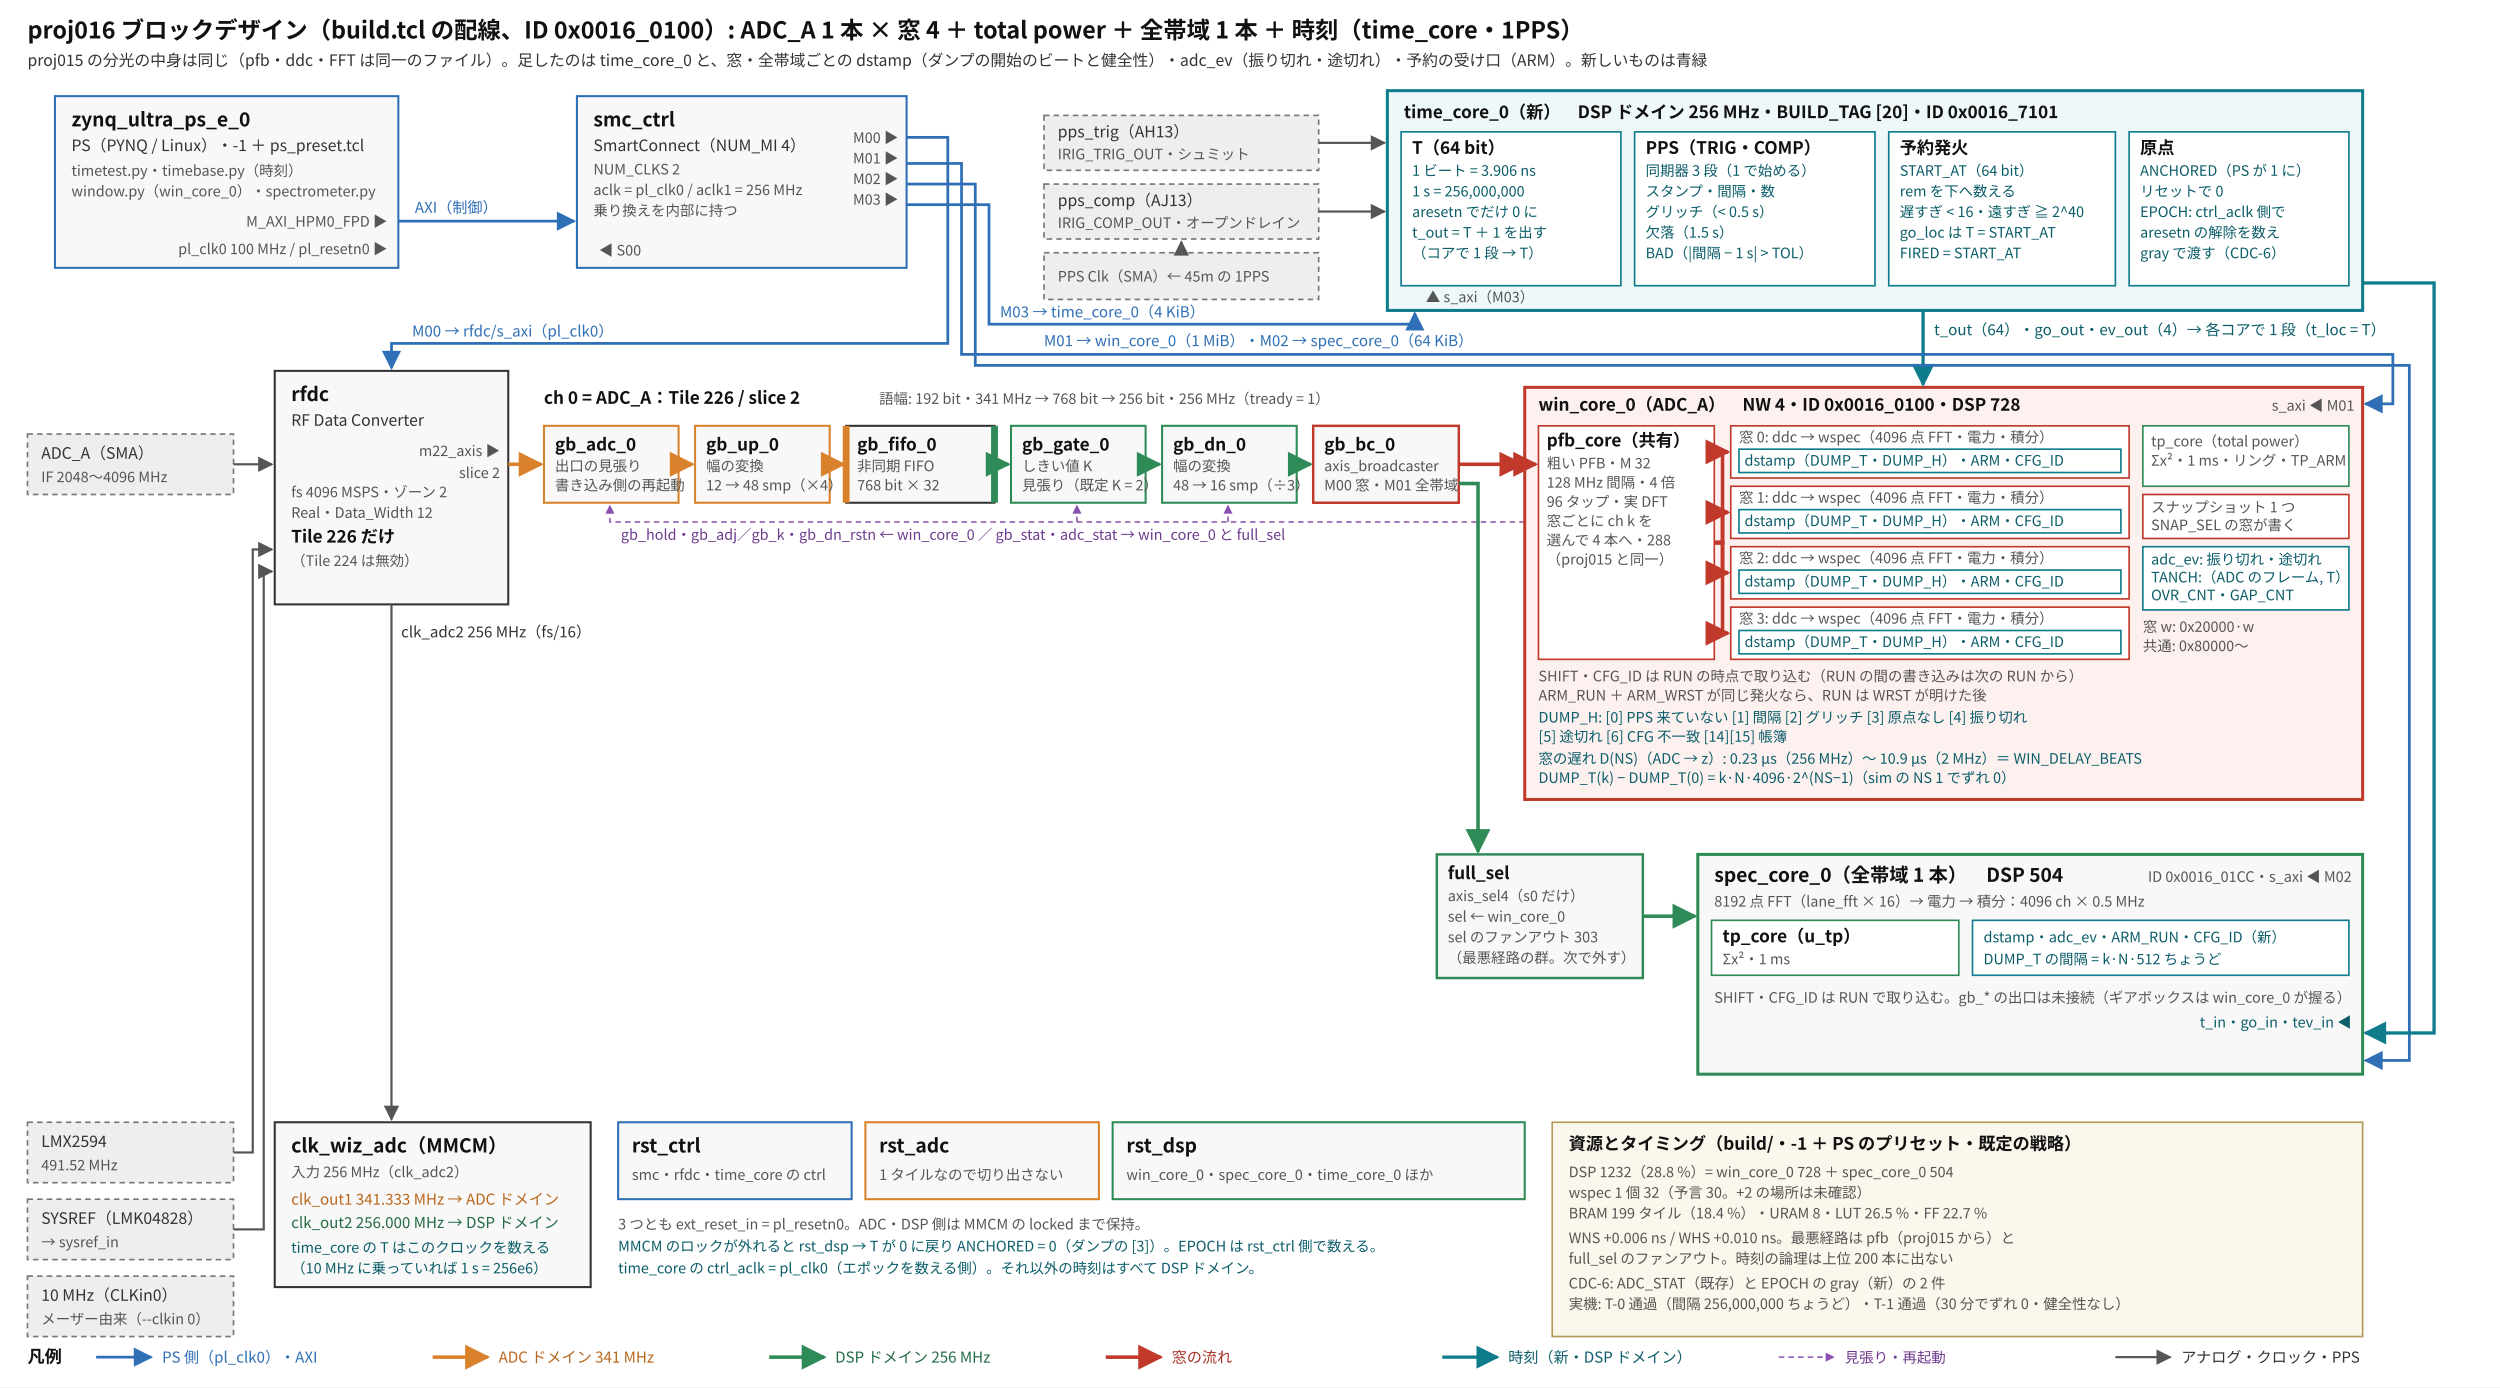
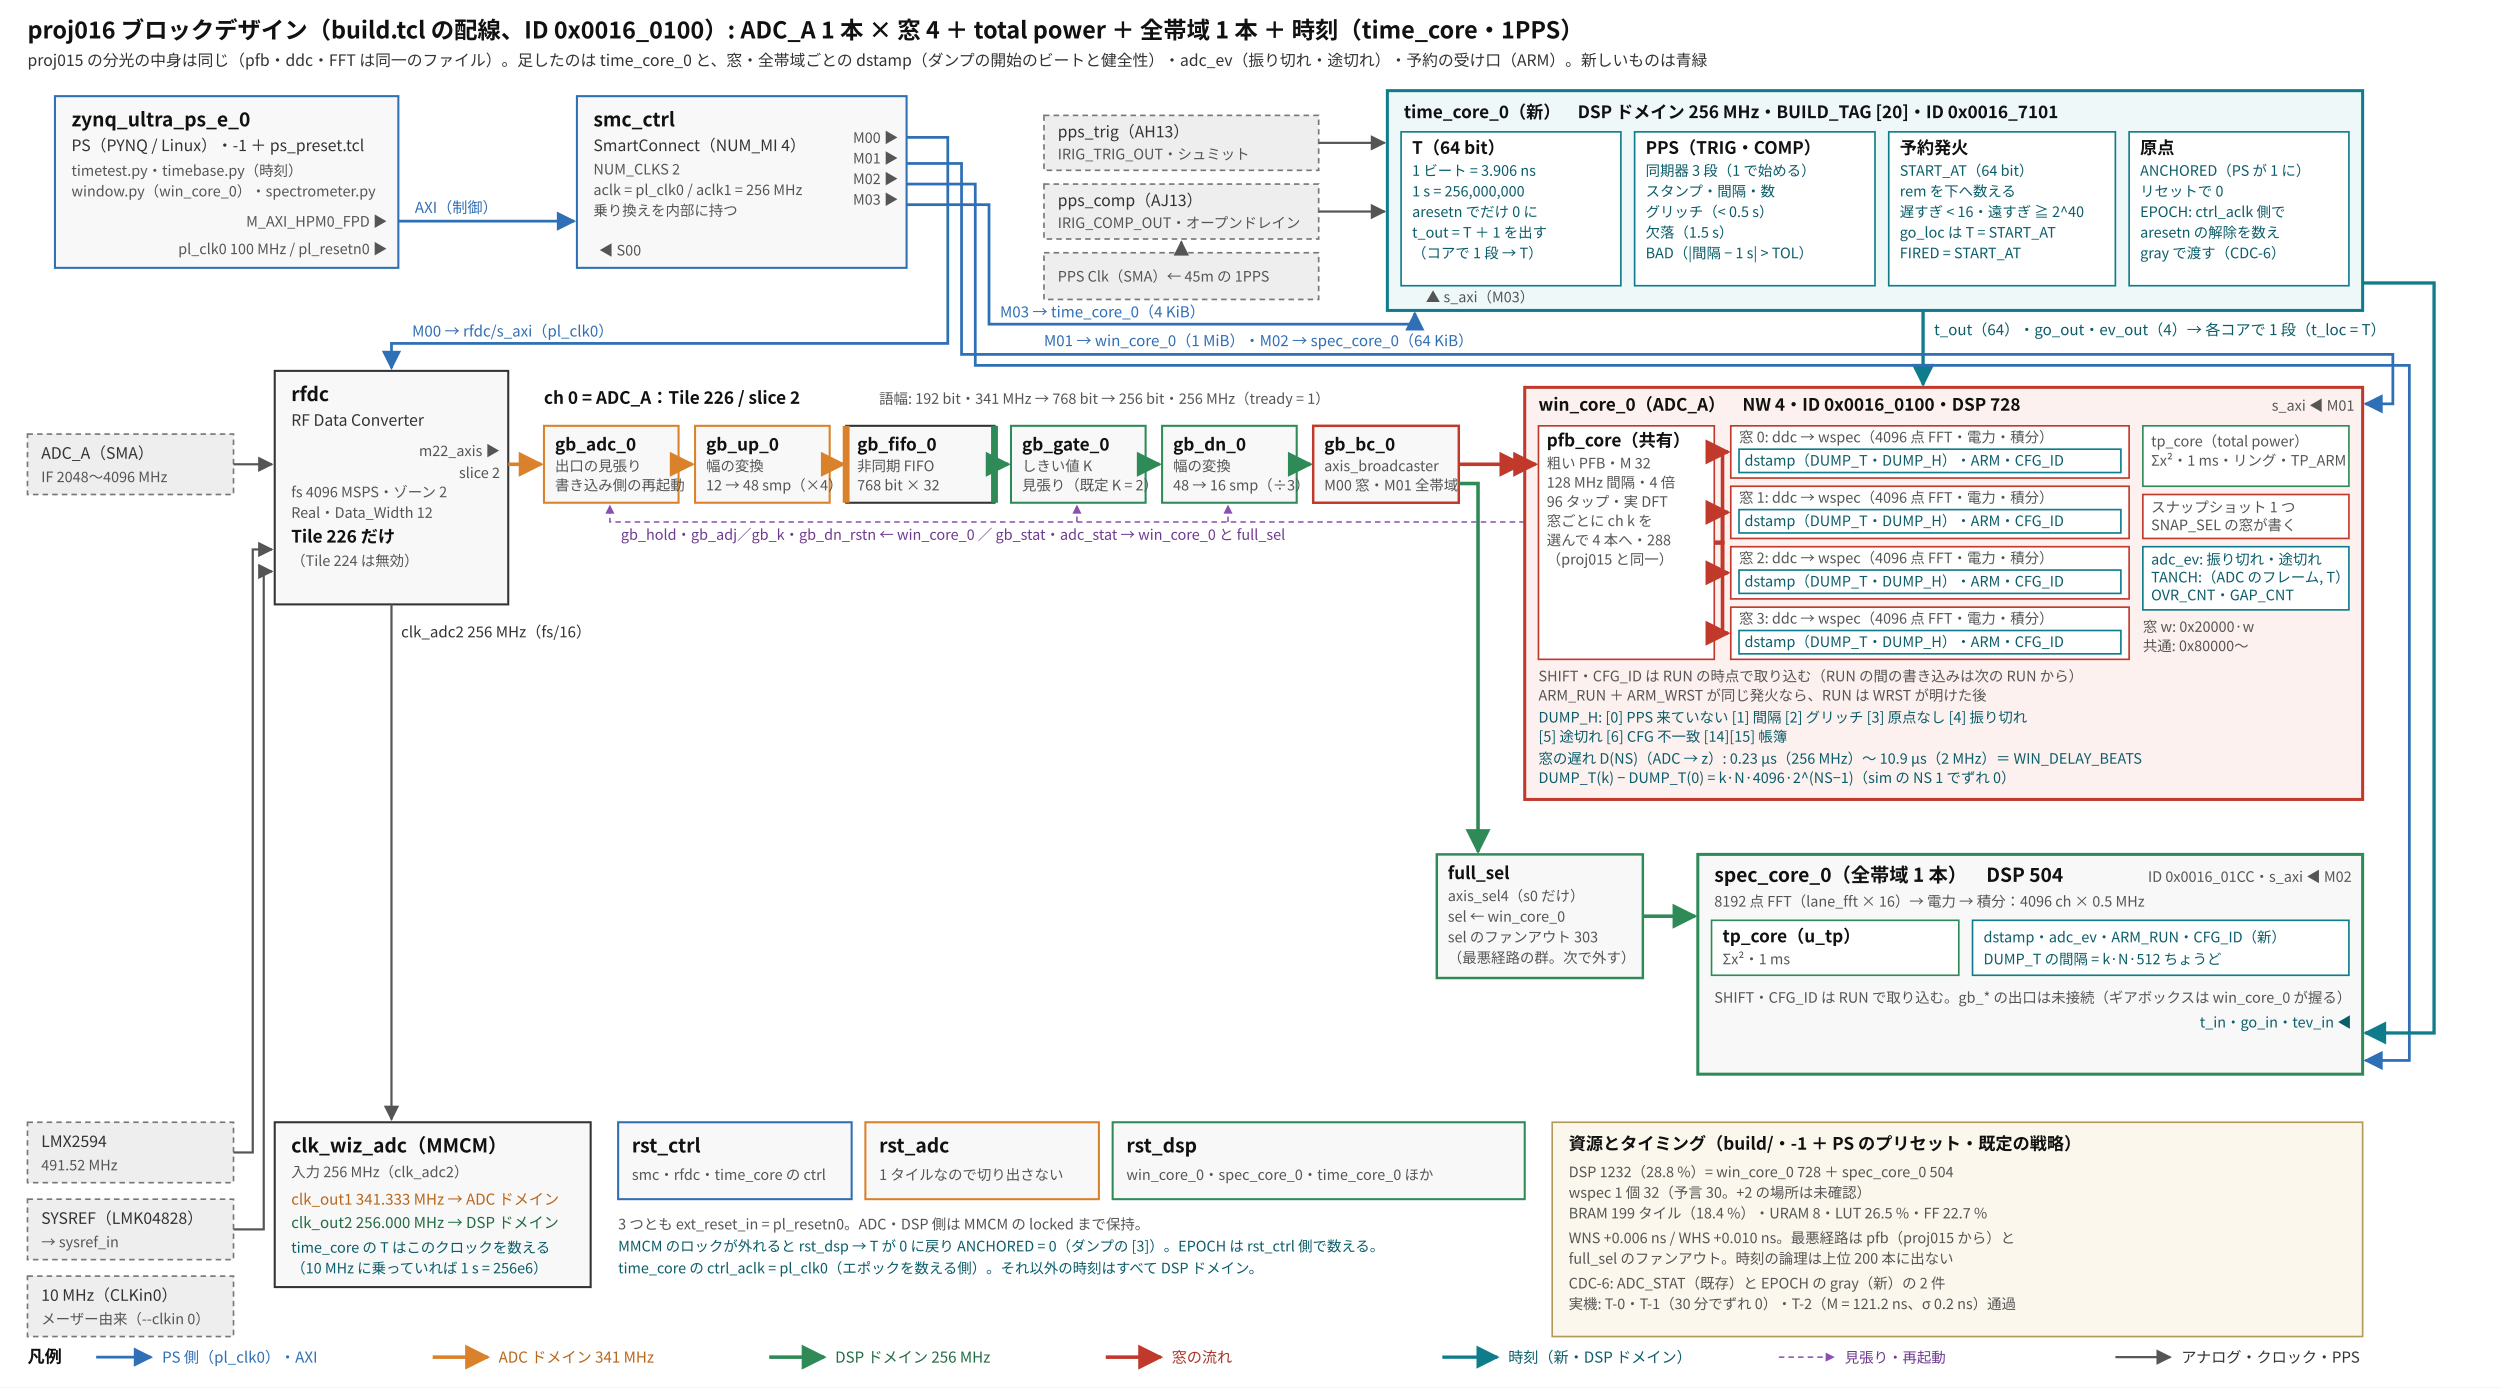
<svg xmlns="http://www.w3.org/2000/svg" viewBox="0 0 1820 1010" width="1820" height="1010" font-family="'Hiragino Sans','Noto Sans CJK JP','Yu Gothic',sans-serif">
  <defs>
    <marker id="aB" viewBox="0 0 10 10" refX="9" refY="5" markerWidth="7" markerHeight="7" orient="auto">
      <path d="M0,0 L10,5 L0,10 z" fill="#2f6fb5" />
    </marker>
    <marker id="aO" viewBox="0 0 10 10" refX="9" refY="5" markerWidth="7" markerHeight="7" orient="auto">
      <path d="M0,0 L10,5 L0,10 z" fill="#d9822b" />
    </marker>
    <marker id="aG" viewBox="0 0 10 10" refX="9" refY="5" markerWidth="7" markerHeight="7" orient="auto">
      <path d="M0,0 L10,5 L0,10 z" fill="#2e8b57" />
    </marker>
    <marker id="aK" viewBox="0 0 10 10" refX="9" refY="5" markerWidth="7" markerHeight="7" orient="auto">
      <path d="M0,0 L10,5 L0,10 z" fill="#555" />
    </marker>
    <marker id="aP" viewBox="0 0 10 10" refX="9" refY="5" markerWidth="6" markerHeight="6" orient="auto">
      <path d="M0,0 L10,5 L0,10 z" fill="#8a4fb0" />
    </marker>
    <marker id="aR" viewBox="0 0 10 10" refX="9" refY="5" markerWidth="7" markerHeight="7" orient="auto">
      <path d="M0,0 L10,5 L0,10 z" fill="#c0392b" />
    </marker>
    <marker id="aT" viewBox="0 0 10 10" refX="9" refY="5" markerWidth="7" markerHeight="7" orient="auto">
      <path d="M0,0 L10,5 L0,10 z" fill="#0f7c8c" />
    </marker>
    <style>
      .blk  { fill:#f8f8f8; stroke:#333; stroke-width:1.5; }
      .sub  { fill:#ffffff; stroke:#2e8b57; stroke-width:1.2; }
      .win  { fill:#fdf1f0; stroke:#c0392b; stroke-width:2.2; }
      .wsub { fill:#ffffff; stroke:#c0392b; stroke-width:1.2; }
      .tim  { fill:#eef8f9; stroke:#0f7c8c; stroke-width:2.2; }
      .tsub { fill:#ffffff; stroke:#0f7c8c; stroke-width:1.2; }
      .ext  { fill:#eeeeee; stroke:#777; stroke-width:1.2; stroke-dasharray:4 3; }
      .note { fill:#fbf7ec; stroke:#b39a5a; stroke-width:1.2; }
      .t    { font-size:14px; font-weight:bold; fill:#111; }
      .tm   { font-size:12.5px; font-weight:bold; fill:#111; }
      .s    { font-size:11.5px; fill:#333; }
      .xs   { font-size:10.5px; fill:#555; }
      .xt   { font-size:10.5px; fill:#0b5d69; }
      .wB   { stroke:#2f6fb5; stroke-width:2.0; fill:none; marker-end:url(#aB); }
      .wO   { stroke:#d9822b; stroke-width:2.6; fill:none; marker-end:url(#aO); }
      .wG   { stroke:#2e8b57; stroke-width:2.6; fill:none; marker-end:url(#aG); }
      .wR   { stroke:#c0392b; stroke-width:2.6; fill:none; marker-end:url(#aR); }
      .wK   { stroke:#555; stroke-width:1.6; fill:none; marker-end:url(#aK); }
      .wP   { stroke:#8a4fb0; stroke-width:1.1; fill:none; stroke-dasharray:4 3; marker-end:url(#aP); }
      .wT   { stroke:#0f7c8c; stroke-width:2.4; fill:none; marker-end:url(#aT); }
      .lb   { font-size:11px; fill:#333; }
      .lbB  { font-size:11px; fill:#2f6fb5; }
      .lbO  { font-size:11px; fill:#b8661a; }
      .lbG  { font-size:11px; fill:#236b43; }
      .lbR  { font-size:11px; fill:#a93226; }
      .lbP  { font-size:10.5px; fill:#6d3a8e; }
      .lbT  { font-size:11px; fill:#0b5d69; }
    </style>
  </defs>
  <rect x="0" y="0" width="1820" height="1010" fill="#ffffff" />
  <text x="20" y="28" class="s" style="font-size:17px;font-weight:bold;fill:#111">proj016 ブロックデザイン（build.tcl の配線、ID 0x0016_0100）: ADC_A 1 本 × 窓 4 ＋ total power ＋ 全帯域 1 本 ＋ 時刻（time_core・1PPS）</text>
  <text x="20" y="48" class="s">proj015 の分光の中身は同じ（pfb・ddc・FFT は同一のファイル）。足したのは time_core_0 と、窓・全帯域ごとの dstamp（ダンプの開始のビートと健全性）・adc_ev（振り切れ・途切れ）・予約の受け口（ARM）。新しいものは青緑</text>
  <rect class="blk" x="40" y="70" width="250" height="125" style="stroke:#2f6fb5" />
  <text x="52" y="92" class="t">zynq_ultra_ps_e_0</text>
  <text x="52" y="110" class="s">PS（PYNQ / Linux）・-1 ＋ ps_preset.tcl</text>
  <text x="52" y="128" class="xs">timetest.py・timebase.py（時刻）</text>
  <text x="52" y="143" class="xs">window.py（win_core_0）・spectrometer.py</text>
  <text x="282" y="165" class="xs" text-anchor="end">M_AXI_HPM0_FPD ▶</text>
  <text x="282" y="185" class="xs" text-anchor="end">pl_clk0 100 MHz / pl_resetn0 ▶</text>
  <rect class="blk" x="420" y="70" width="240" height="125" style="stroke:#2f6fb5" />
  <text x="432" y="92" class="t">smc_ctrl</text>
  <text x="432" y="110" class="s">SmartConnect（NUM_MI 4）</text>
  <text x="432" y="127" class="xs">NUM_CLKS 2</text>
  <text x="432" y="142" class="xs">aclk = pl_clk0 / aclk1 = 256 MHz</text>
  <text x="432" y="157" class="xs">乗り換えを内部に持つ</text>
  <text x="436" y="186" class="xs">◀ S00</text>
  <text x="654" y="104" class="xs" text-anchor="end">M00 ▶</text>
  <text x="654" y="119" class="xs" text-anchor="end">M01 ▶</text>
  <text x="654" y="134" class="xs" text-anchor="end">M02 ▶</text>
  <text x="654" y="149" class="xs" text-anchor="end">M03 ▶</text>
  <path class="wB" d="M290,161 L418,161" />
  <text x="302" y="155" class="lbB">AXI（制御）</text>
  <rect class="tim" x="1010" y="66" width="710" height="160" />
  <text x="1022" y="86" class="tm">time_core_0（新）　DSP ドメイン 256 MHz・BUILD_TAG [20]・ID 0x0016_7101</text>
  <text x="1038" y="220" class="xs">▲ s_axi（M03）</text>
  <rect class="tsub" x="1020" y="96" width="160" height="112" />
  <text x="1028" y="112" class="tm">T（64 bit）</text>
  <text x="1028" y="128" class="xt">1 ビート = 3.906 ns</text>
  <text x="1028" y="143" class="xt">1 s = 256,000,000</text>
  <text x="1028" y="158" class="xt">aresetn でだけ 0 に</text>
  <text x="1028" y="173" class="xt">t_out = T ＋ 1 を出す</text>
  <text x="1028" y="188" class="xt">（コアで 1 段 → T）</text>
  <rect class="tsub" x="1190" y="96" width="175" height="112" />
  <text x="1198" y="112" class="tm">PPS（TRIG・COMP）</text>
  <text x="1198" y="128" class="xt">同期器 3 段（1 で始める）</text>
  <text x="1198" y="143" class="xt">スタンプ・間隔・数</text>
  <text x="1198" y="158" class="xt">グリッチ（&lt; 0.5 s）</text>
  <text x="1198" y="173" class="xt">欠落（1.5 s）</text>
  <text x="1198" y="188" class="xt">BAD（|間隔 − 1 s| &gt; TOL）</text>
  <rect class="tsub" x="1375" y="96" width="165" height="112" />
  <text x="1383" y="112" class="tm">予約発火</text>
  <text x="1383" y="128" class="xt">START_AT（64 bit）</text>
  <text x="1383" y="143" class="xt">rem を下へ数える</text>
  <text x="1383" y="158" class="xt">遅すぎ &lt; 16・遠すぎ ≧ 2^40</text>
  <text x="1383" y="173" class="xt">go_loc は T = START_AT</text>
  <text x="1383" y="188" class="xt">FIRED = START_AT</text>
  <rect class="tsub" x="1550" y="96" width="160" height="112" />
  <text x="1558" y="112" class="tm">原点</text>
  <text x="1558" y="128" class="xt">ANCHORED（PS が 1 に）</text>
  <text x="1558" y="143" class="xt">リセットで 0</text>
  <text x="1558" y="158" class="xt">EPOCH: ctrl_aclk 側で</text>
  <text x="1558" y="173" class="xt">aresetn の解除を数え</text>
  <text x="1558" y="188" class="xt">gray で渡す（CDC-6）</text>
  <rect class="ext" x="760" y="84" width="200" height="40" />
  <text x="770" y="100" class="s">pps_trig（AH13）</text>
  <text x="770" y="116" class="xs">IRIG_TRIG_OUT・シュミット</text>
  <rect class="ext" x="760" y="134" width="200" height="40" />
  <text x="770" y="150" class="s">pps_comp（AJ13）</text>
  <text x="770" y="166" class="xs">IRIG_COMP_OUT・オープンドレイン</text>
  <path class="wK" d="M960,104 L1008,104" />
  <path class="wK" d="M960,154 L1008,154" />
  <rect class="ext" x="760" y="184" width="200" height="34" />
  <text x="770" y="205" class="xs">PPS Clk（SMA）← 45m の 1PPS</text>
  <path class="wK" d="M860,184 L860,176" />
  <rect class="blk" x="200" y="270" width="170" height="170" />
  <text x="212" y="292" class="t">rfdc</text>
  <text x="212" y="310" class="s">RF Data Converter</text>
  <text x="212" y="362" class="xs">fs 4096 MSPS・ゾーン 2</text>
  <text x="212" y="377" class="xs">Real・Data_Width 12</text>
  <text x="212" y="395" class="tm">Tile 226 だけ</text>
  <text x="212" y="412" class="xs">（Tile 224 は無効）</text>
  <path class="wB" d="M660,100 L690,100 L690,250 L285,250 L285,268" />
  <text x="300" y="245" class="lbB">M00 → rfdc/s_axi（pl_clk0）</text>
  <rect class="ext" x="20" y="316" width="150" height="44" />
  <text x="30" y="334" class="s">ADC_A（SMA）</text>
  <text x="30" y="351" class="xs">IF 2048〜4096 MHz</text>
  <path class="wK" d="M170,338 L198,338" />
  <text x="364" y="332" class="xs" text-anchor="end">m22_axis ▶</text>
  <text x="364" y="348" class="xs" text-anchor="end">slice 2</text>
  <text x="396" y="294" class="tm">ch 0 = ADC_A：Tile 226 / slice 2</text>
  <text x="640" y="294" class="xs">語幅: 192 bit・341 MHz → 768 bit → 256 bit・256 MHz（tready = 1）</text>
  <path class="wO" d="M370,338 L394,338" />
  <rect class="blk" x="396" y="310" width="98" height="56" style="stroke:#d9822b" />
  <text x="404" y="328" class="tm">gb_adc_0</text>
  <text x="404" y="343" class="xs">出口の見張り</text>
  <text x="404" y="357" class="xs">書き込み側の再起動</text>
  <path class="wO" d="M494,338 L504,338" />
  <rect class="blk" x="506" y="310" width="98" height="56" style="stroke:#d9822b" />
  <text x="514" y="328" class="tm">gb_up_0</text>
  <text x="514" y="343" class="xs">幅の変換</text>
  <text x="514" y="357" class="xs">12 → 48 smp（×4）</text>
  <path class="wO" d="M604,338 L614,338" />
  <rect class="blk" x="616" y="310" width="108" height="56" style="stroke:#333" />
  <line x1="616" y1="310" x2="616" y2="366" stroke="#d9822b" stroke-width="5" />
  <line x1="724" y1="310" x2="724" y2="366" stroke="#2e8b57" stroke-width="5" />
  <text x="624" y="328" class="tm">gb_fifo_0</text>
  <text x="624" y="343" class="xs">非同期 FIFO</text>
  <text x="624" y="357" class="xs">768 bit × 32</text>
  <path class="wG" d="M724,338 L734,338" />
  <rect class="blk" x="736" y="310" width="98" height="56" style="stroke:#2e8b57" />
  <text x="744" y="328" class="tm">gb_gate_0</text>
  <text x="744" y="343" class="xs">しきい値 K</text>
  <text x="744" y="357" class="xs">見張り（既定 K = 2）</text>
  <path class="wG" d="M834,338 L844,338" />
  <rect class="blk" x="846" y="310" width="98" height="56" style="stroke:#2e8b57" />
  <text x="854" y="328" class="tm">gb_dn_0</text>
  <text x="854" y="343" class="xs">幅の変換</text>
  <text x="854" y="357" class="xs">48 → 16 smp（÷3）</text>
  <path class="wG" d="M944,338 L954,338" />
  <rect class="blk" x="956" y="310" width="106" height="56" style="stroke:#c0392b;stroke-width:1.8" />
  <text x="964" y="328" class="tm">gb_bc_0</text>
  <text x="964" y="343" class="xs">axis_broadcaster</text>
  <text x="964" y="357" class="xs">M00 窓・M01 全帯域</text>
  <path class="wR" d="M1062,338 L1108,338" />
  <path class="wP" d="M1110,380 L444,380 L444,368" />
  <path class="wP" d="M784,380 L784,368" />
  <path class="wP" d="M894,380 L894,368" />
  <text x="452" y="393" class="lbP">gb_hold・gb_adj／gb_k・gb_dn_rstn ← win_core_0 ／ gb_stat・adc_stat → win_core_0 と full_sel</text>
  <rect class="win" x="1110" y="282" width="610" height="300" />
  <text x="1120" y="299" class="tm">win_core_0（ADC_A）　NW 4・ID 0x0016_0100・DSP 728</text>
  <text x="1714" y="299" class="xs" text-anchor="end">s_axi ◀ M01</text>
  <rect class="wsub" x="1120" y="310" width="128" height="170" />
  <text x="1126" y="325" class="tm">pfb_core（共有）</text>
  <text x="1126" y="341" class="xs">粗い PFB・M 32</text>
  <text x="1126" y="355" class="xs">128 MHz 間隔・4 倍</text>
  <text x="1126" y="369" class="xs">96 タップ・実 DFT</text>
  <text x="1126" y="383" class="xs">窓ごとに ch k を</text>
  <text x="1126" y="397" class="xs">選んで 4 本へ・288</text>
  <text x="1126" y="411" class="xs">（proj015 と同一）</text>
  <path class="wR" d="M1112,338 L1118,338" />
  <rect class="wsub" x="1260" y="310" width="290" height="38" />
  <text x="1266" y="322" class="xs">窓 0: ddc → wspec（4096 点 FFT・電力・積分）</text>
  <rect class="tsub" x="1266" y="327" width="278" height="17" />
  <text x="1270" y="339" class="xt">dstamp（DUMP_T・DUMP_H）・ARM・CFG_ID</text>
  <path class="wR" d="M1248,395 L1254,395 L1254,329 L1258,329" />
  <rect class="wsub" x="1260" y="354" width="290" height="38" />
  <text x="1266" y="366" class="xs">窓 1: ddc → wspec（4096 点 FFT・電力・積分）</text>
  <rect class="tsub" x="1266" y="371" width="278" height="17" />
  <text x="1270" y="383" class="xt">dstamp（DUMP_T・DUMP_H）・ARM・CFG_ID</text>
  <path class="wR" d="M1248,395 L1254,395 L1254,373 L1258,373" />
  <rect class="wsub" x="1260" y="398" width="290" height="38" />
  <text x="1266" y="410" class="xs">窓 2: ddc → wspec（4096 点 FFT・電力・積分）</text>
  <rect class="tsub" x="1266" y="415" width="278" height="17" />
  <text x="1270" y="427" class="xt">dstamp（DUMP_T・DUMP_H）・ARM・CFG_ID</text>
  <path class="wR" d="M1248,395 L1254,395 L1254,417 L1258,417" />
  <rect class="wsub" x="1260" y="442" width="290" height="38" />
  <text x="1266" y="454" class="xs">窓 3: ddc → wspec（4096 点 FFT・電力・積分）</text>
  <rect class="tsub" x="1266" y="459" width="278" height="17" />
  <text x="1270" y="471" class="xt">dstamp（DUMP_T・DUMP_H）・ARM・CFG_ID</text>
  <path class="wR" d="M1248,395 L1254,395 L1254,461 L1258,461" />
  <rect class="sub" x="1560" y="310" width="150" height="44" />
  <text x="1566" y="325" class="xs">tp_core（total power）</text>
  <text x="1566" y="339" class="xs">Σx²・1 ms・リング・TP_ARM</text>
  <rect class="wsub" x="1560" y="360" width="150" height="32" />
  <text x="1566" y="373" class="xs">スナップショット 1 つ</text>
  <text x="1566" y="386" class="xs">SNAP_SEL の窓が書く</text>
  <rect class="tsub" x="1560" y="398" width="150" height="46" />
  <text x="1566" y="411" class="xt">adc_ev: 振り切れ・途切れ</text>
  <text x="1566" y="424" class="xt">TANCH:（ADC のフレーム, T）</text>
  <text x="1566" y="437" class="xt">OVR_CNT・GAP_CNT</text>
  <text x="1560" y="460" class="xs">窓 w: 0x20000·w</text>
  <text x="1560" y="474" class="xs">共通: 0x80000〜</text>
  <text x="1120" y="496" class="xs">SHIFT・CFG_ID は RUN の時点で取り込む（RUN の間の書き込みは次の RUN から）</text>
  <text x="1120" y="510" class="xs">ARM_RUN ＋ ARM_WRST が同じ発火なら、RUN は WRST が明けた後</text>
  <text x="1120" y="526" class="xt">DUMP_H: [0] PPS 来ていない [1] 間隔 [2] グリッチ [3] 原点なし [4] 振り切れ</text>
  <text x="1120" y="540" class="xt">　　　　[5] 途切れ [6] CFG 不一致 [14][15] 帳簿</text>
  <text x="1120" y="556" class="xt">窓の遅れ D(NS)（ADC → z）: 0.23 µs（256 MHz）〜 10.9 µs（2 MHz）＝ WIN_DELAY_BEATS</text>
  <text x="1120" y="570" class="xt">DUMP_T(k) − DUMP_T(0) = k·N·4096·2^(NS−1)（sim の NS 1 でずれ 0）</text>
  <path class="wT" d="M1400,226 L1400,280" />
  <text x="1408" y="244" class="lbT">t_out（64）・go_out・ev_out（4）→ 各コアで 1 段（t_loc = T）</text>
  <path class="wG" d="M1062,352 L1076,352 L1076,620" />
  <rect class="blk" x="1046" y="622" width="150" height="90" style="stroke:#2e8b57;stroke-width:1.8" />
  <text x="1054" y="640" class="tm">full_sel</text>
  <text x="1054" y="656" class="xs">axis_sel4（s0 だけ）</text>
  <text x="1054" y="671" class="xs">sel ← win_core_0</text>
  <text x="1054" y="686" class="xs">sel のファンアウト 303</text>
  <text x="1054" y="701" class="xs">（最悪経路の群。次で外す）</text>
  <path class="wG" d="M1196,667 L1234,667" />
  <rect class="blk" x="1236" y="622" width="484" height="160" style="stroke:#2e8b57;stroke-width:2.2" />
  <text x="1248" y="642" class="t">spec_core_0（全帯域 1 本）　DSP 504</text>
  <text x="1712" y="642" class="xs" text-anchor="end">ID 0x0016_01CC・s_axi ◀ M02</text>
  <text x="1248" y="660" class="xs">8192 点 FFT（lane_fft × 16）→ 電力 → 積分：4096 ch × 0.5 MHz</text>
  <rect class="sub" x="1246" y="670" width="180" height="40" />
  <text x="1254" y="686" class="tm">tp_core（u_tp）</text>
  <text x="1254" y="702" class="xs">Σx²・1 ms</text>
  <rect class="tsub" x="1436" y="670" width="274" height="40" />
  <text x="1444" y="686" class="xt">dstamp・adc_ev・ARM_RUN・CFG_ID（新）</text>
  <text x="1444" y="702" class="xt">DUMP_T の間隔 = k·N·512 ちょうど</text>
  <text x="1248" y="730" class="xs">SHIFT・CFG_ID は RUN で取り込む。gb_* の出口は未接続（ギアボックスは win_core_0 が握る）</text>
  <path class="wB" d="M660,119 L700,119 L700,258 L1742,258 L1742,294 L1722,294" />
  <path class="wB" d="M660,134 L710,134 L710,266 L1754,266 L1754,772 L1722,772" />
  <path class="wB" d="M660,149 L720,149 L720,236 L1030,236 L1030,228" />
  <text x="728" y="231" class="lbB">M03 → time_core_0（4 KiB）</text>
  <text x="760" y="252" class="lbB">M01 → win_core_0（1 MiB）・M02 → spec_core_0（64 KiB）</text>
  <path class="wT" d="M1720,206 L1772,206 L1772,752 L1722,752" />
  <text x="1712" y="748" class="xt" text-anchor="end">t_in・go_in・tev_in ◀</text>
  <path class="wK" d="M285,440 L285,815" />
  <text x="292" y="464" class="lb">clk_adc2 256 MHz（fs/16）</text>
  <rect class="blk" x="200" y="817" width="230" height="120" />
  <text x="212" y="839" class="t">clk_wiz_adc（MMCM）</text>
  <text x="212" y="857" class="xs">入力 256 MHz（clk_adc2）</text>
  <text x="212" y="877" class="lbO">clk_out1 341.333 MHz → ADC ドメイン</text>
  <text x="212" y="894" class="lbG">clk_out2 256.000 MHz → DSP ドメイン</text>
  <text x="212" y="912" class="xt">time_core の T はこのクロックを数える</text>
  <text x="212" y="927" class="xt">（10 MHz に乗っていれば 1 s = 256e6）</text>
  <rect class="blk" x="450" y="817" width="170" height="56" style="stroke:#2f6fb5" />
  <text x="460" y="839" class="t">rst_ctrl</text>
  <text x="460" y="859" class="xs">smc・rfdc・time_core の ctrl</text>
  <rect class="blk" x="630" y="817" width="170" height="56" style="stroke:#d9822b" />
  <text x="640" y="839" class="t">rst_adc</text>
  <text x="640" y="859" class="xs">1 タイルなので切り出さない</text>
  <rect class="blk" x="810" y="817" width="300" height="56" style="stroke:#2e8b57" />
  <text x="820" y="839" class="t">rst_dsp</text>
  <text x="820" y="859" class="xs">win_core_0・spec_core_0・time_core_0 ほか</text>
  <text x="450" y="895" class="xs">3 つとも ext_reset_in = pl_resetn0。ADC・DSP 側は MMCM の locked まで保持。</text>
  <text x="450" y="911" class="xt">MMCM のロックが外れると rst_dsp → T が 0 に戻り ANCHORED = 0（ダンプの [3]）。EPOCH は rst_ctrl 側で数える。</text>
  <text x="450" y="927" class="xt">time_core の ctrl_aclk = pl_clk0（エポックを数える側）。それ以外の時刻はすべて DSP ドメイン。</text>
  <rect class="ext" x="20" y="817" width="150" height="44" />
  <text x="30" y="835" class="s">LMX2594</text>
  <text x="30" y="852" class="xs">491.52 MHz</text>
  <rect class="ext" x="20" y="873" width="150" height="44" />
  <text x="30" y="891" class="s">SYSREF（LMK04828）</text>
  <text x="30" y="908" class="xs">→ sysref_in</text>
  <rect class="ext" x="20" y="929" width="150" height="44" />
  <text x="30" y="947" class="s">10 MHz（CLKin0）</text>
  <text x="30" y="964" class="xs">メーザー由来（--clkin 0）</text>
  <path class="wK" d="M170,839 L184,839 L184,400 L198,400" />
  <path class="wK" d="M170,895 L192,895 L192,416 L198,416" />
  <rect class="note" x="1130" y="817" width="590" height="156" />
  <text x="1142" y="837" class="tm">資源とタイミング（build/・-1 ＋ PS のプリセット・既定の戦略）</text>
  <text x="1142" y="857" class="xs">DSP 1232（28.8 %）= win_core_0 728 ＋ spec_core_0 504</text>
  <text x="1142" y="872" class="xs">　wspec 1 個 32（予言 30。+2 の場所は未確認）</text>
  <text x="1142" y="887" class="xs">BRAM 199 タイル（18.4 %）・URAM 8・LUT 26.5 %・FF 22.7 %</text>
  <text x="1142" y="905" class="xs">WNS +0.006 ns / WHS +0.010 ns。最悪経路は pfb（proj015 から）と</text>
  <text x="1142" y="920" class="xs">　full_sel のファンアウト。時刻の論理は上位 200 本に出ない</text>
  <text x="1142" y="938" class="xs">CDC-6: ADC_STAT（既存）と EPOCH の gray（新）の 2 件</text>
-   <text x="1142" y="953" class="xs">実機: T-0 通過（間隔 256,000,000 ちょうど）・T-1 通過（30 分でずれ 0・健全性なし）</text>
+   <text x="1142" y="953" class="xs">実機: T-0・T-1（30 分でずれ 0）・T-2（M = 121.2 ns、σ 0.2 ns）通過</text>
  <text x="20" y="992" class="tm">凡例</text>
  <path class="wB" d="M70,988 L110,988" />
  <text x="118" y="992" class="lbB">PS 側（pl_clk0）・AXI</text>
  <path class="wO" d="M315,988 L355,988" />
  <text x="363" y="992" class="lbO">ADC ドメイン 341 MHz</text>
  <path class="wG" d="M560,988 L600,988" />
  <text x="608" y="992" class="lbG">DSP ドメイン 256 MHz</text>
  <path class="wR" d="M805,988 L845,988" />
  <text x="853" y="992" class="lbR">窓の流れ</text>
  <path class="wT" d="M1050,988 L1090,988" />
  <text x="1098" y="992" class="lbT">時刻（新・DSP ドメイン）</text>
  <path class="wP" d="M1295,988 L1335,988" />
  <text x="1343" y="992" class="lbP">見張り・再起動</text>
  <path class="wK" d="M1540,988 L1580,988" />
  <text x="1588" y="992" class="lb">アナログ・クロック・PPS</text>
</svg>
